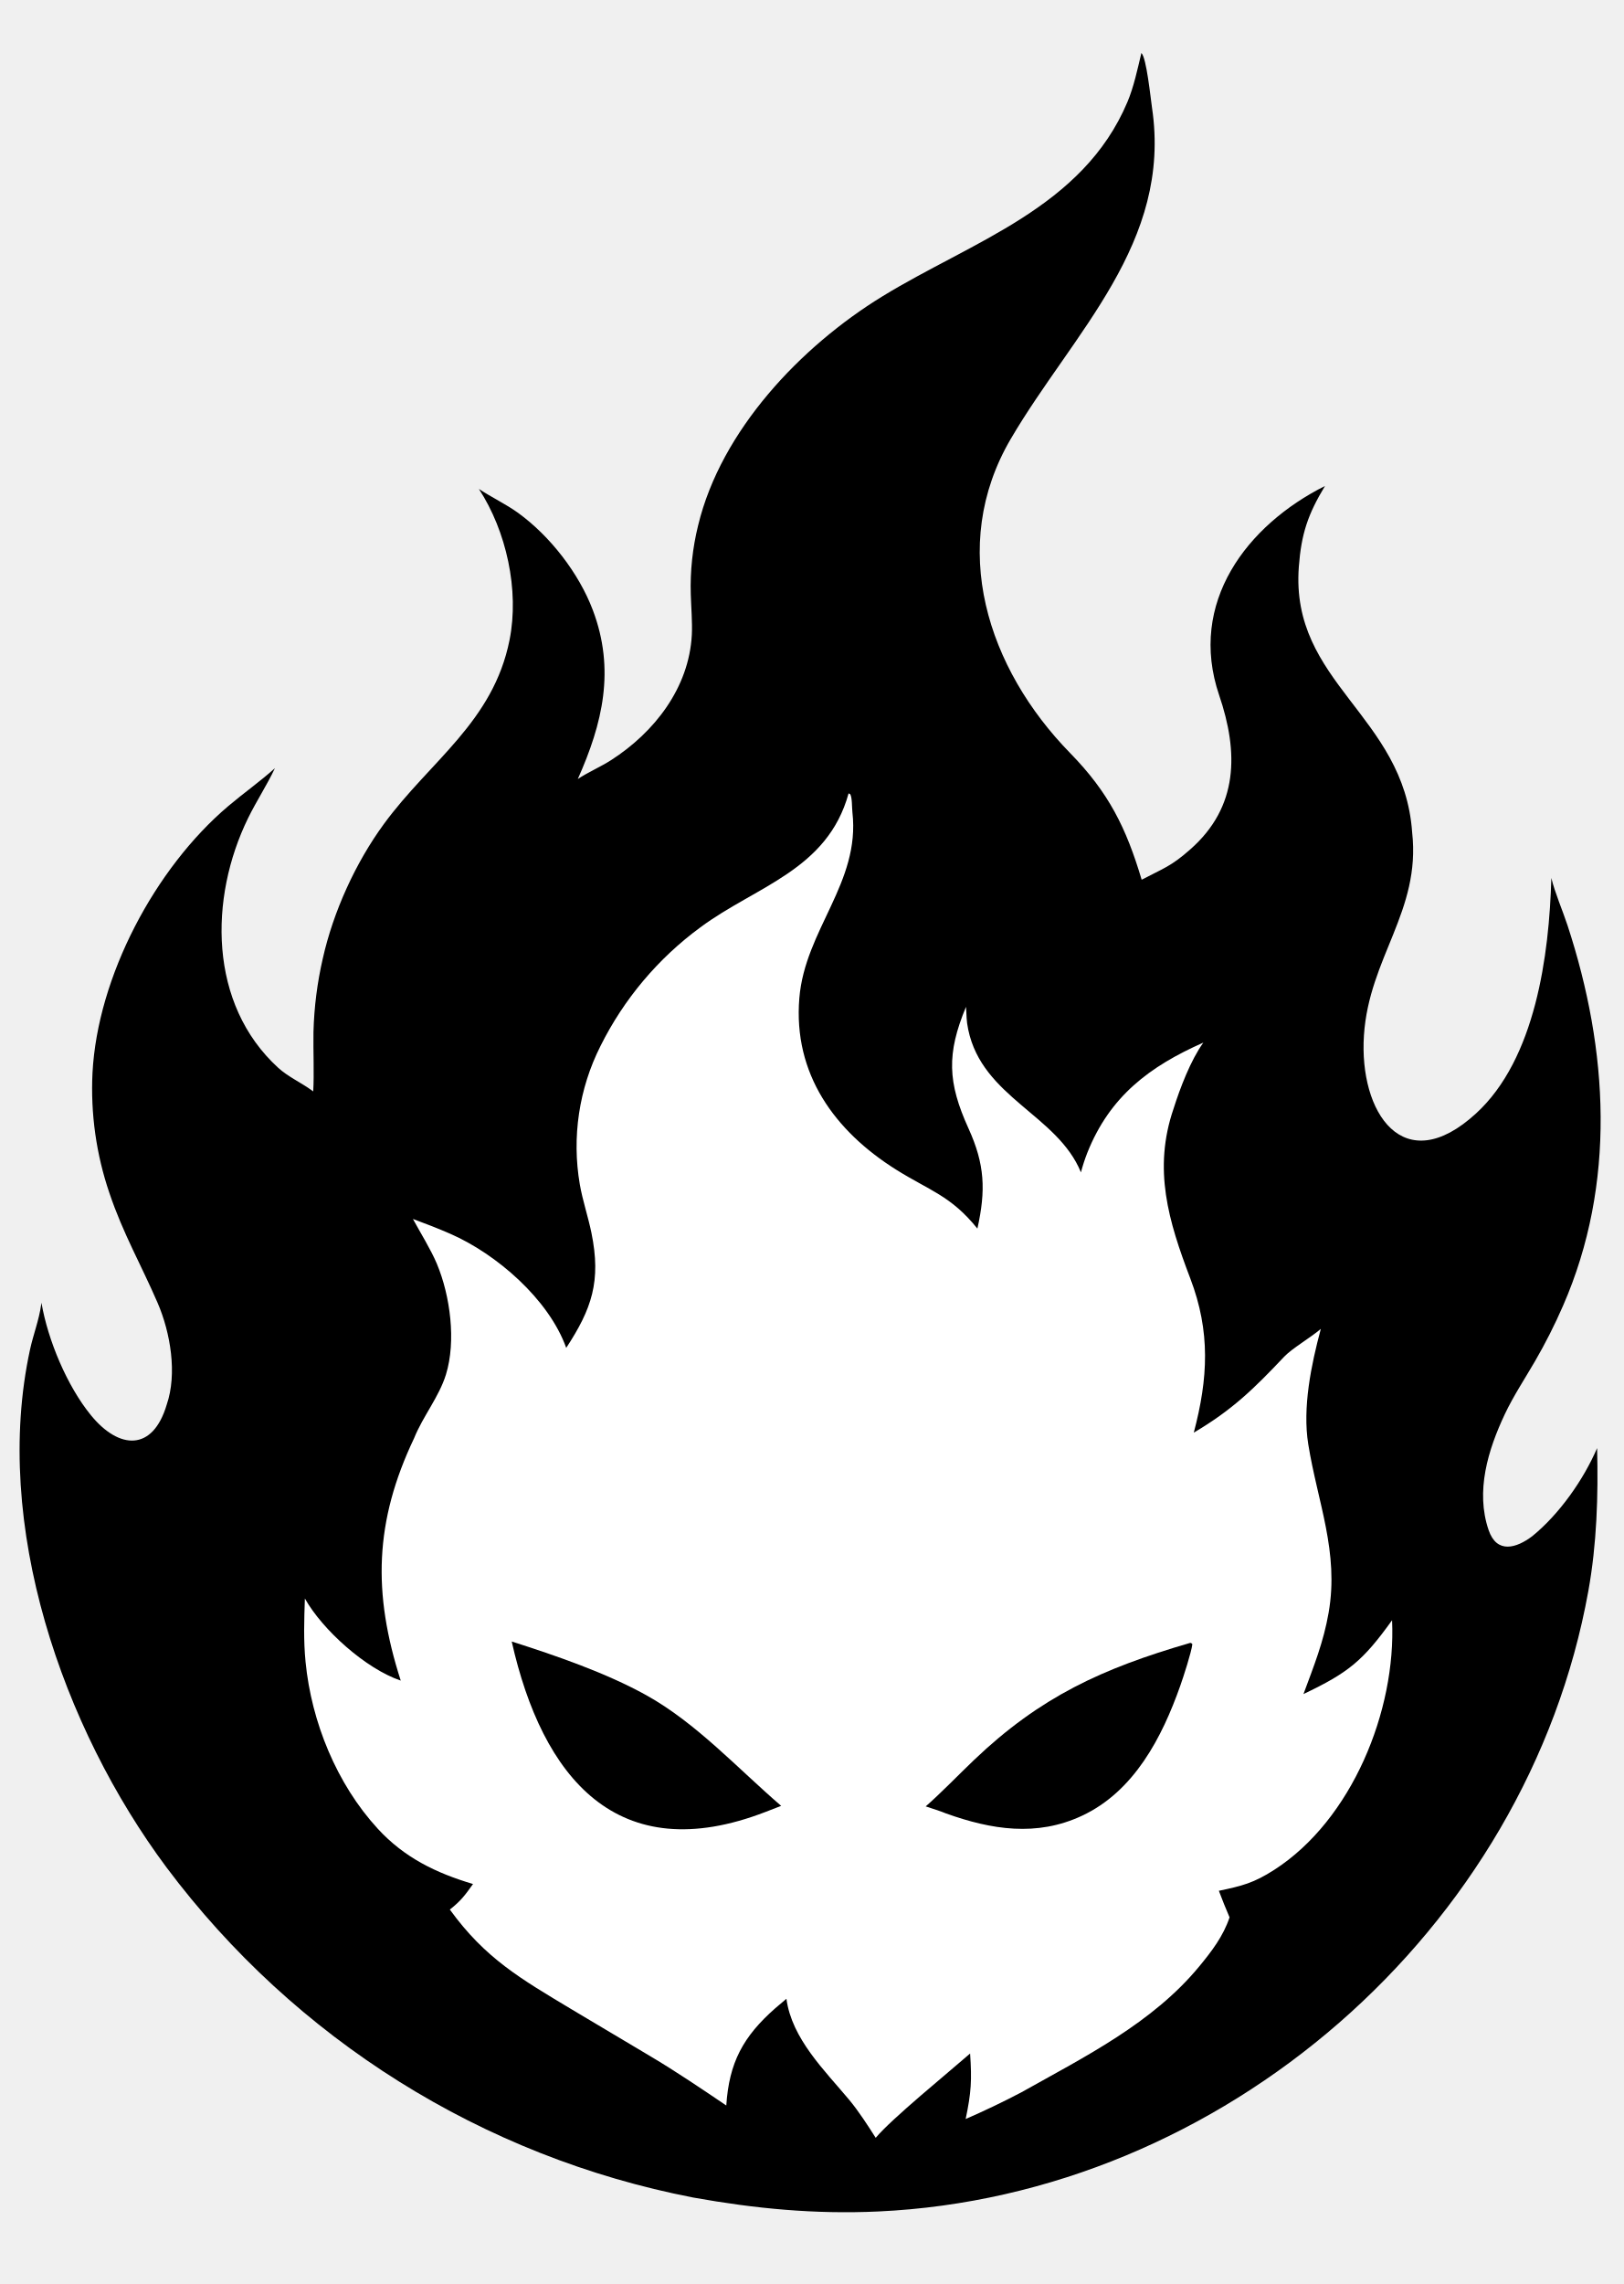
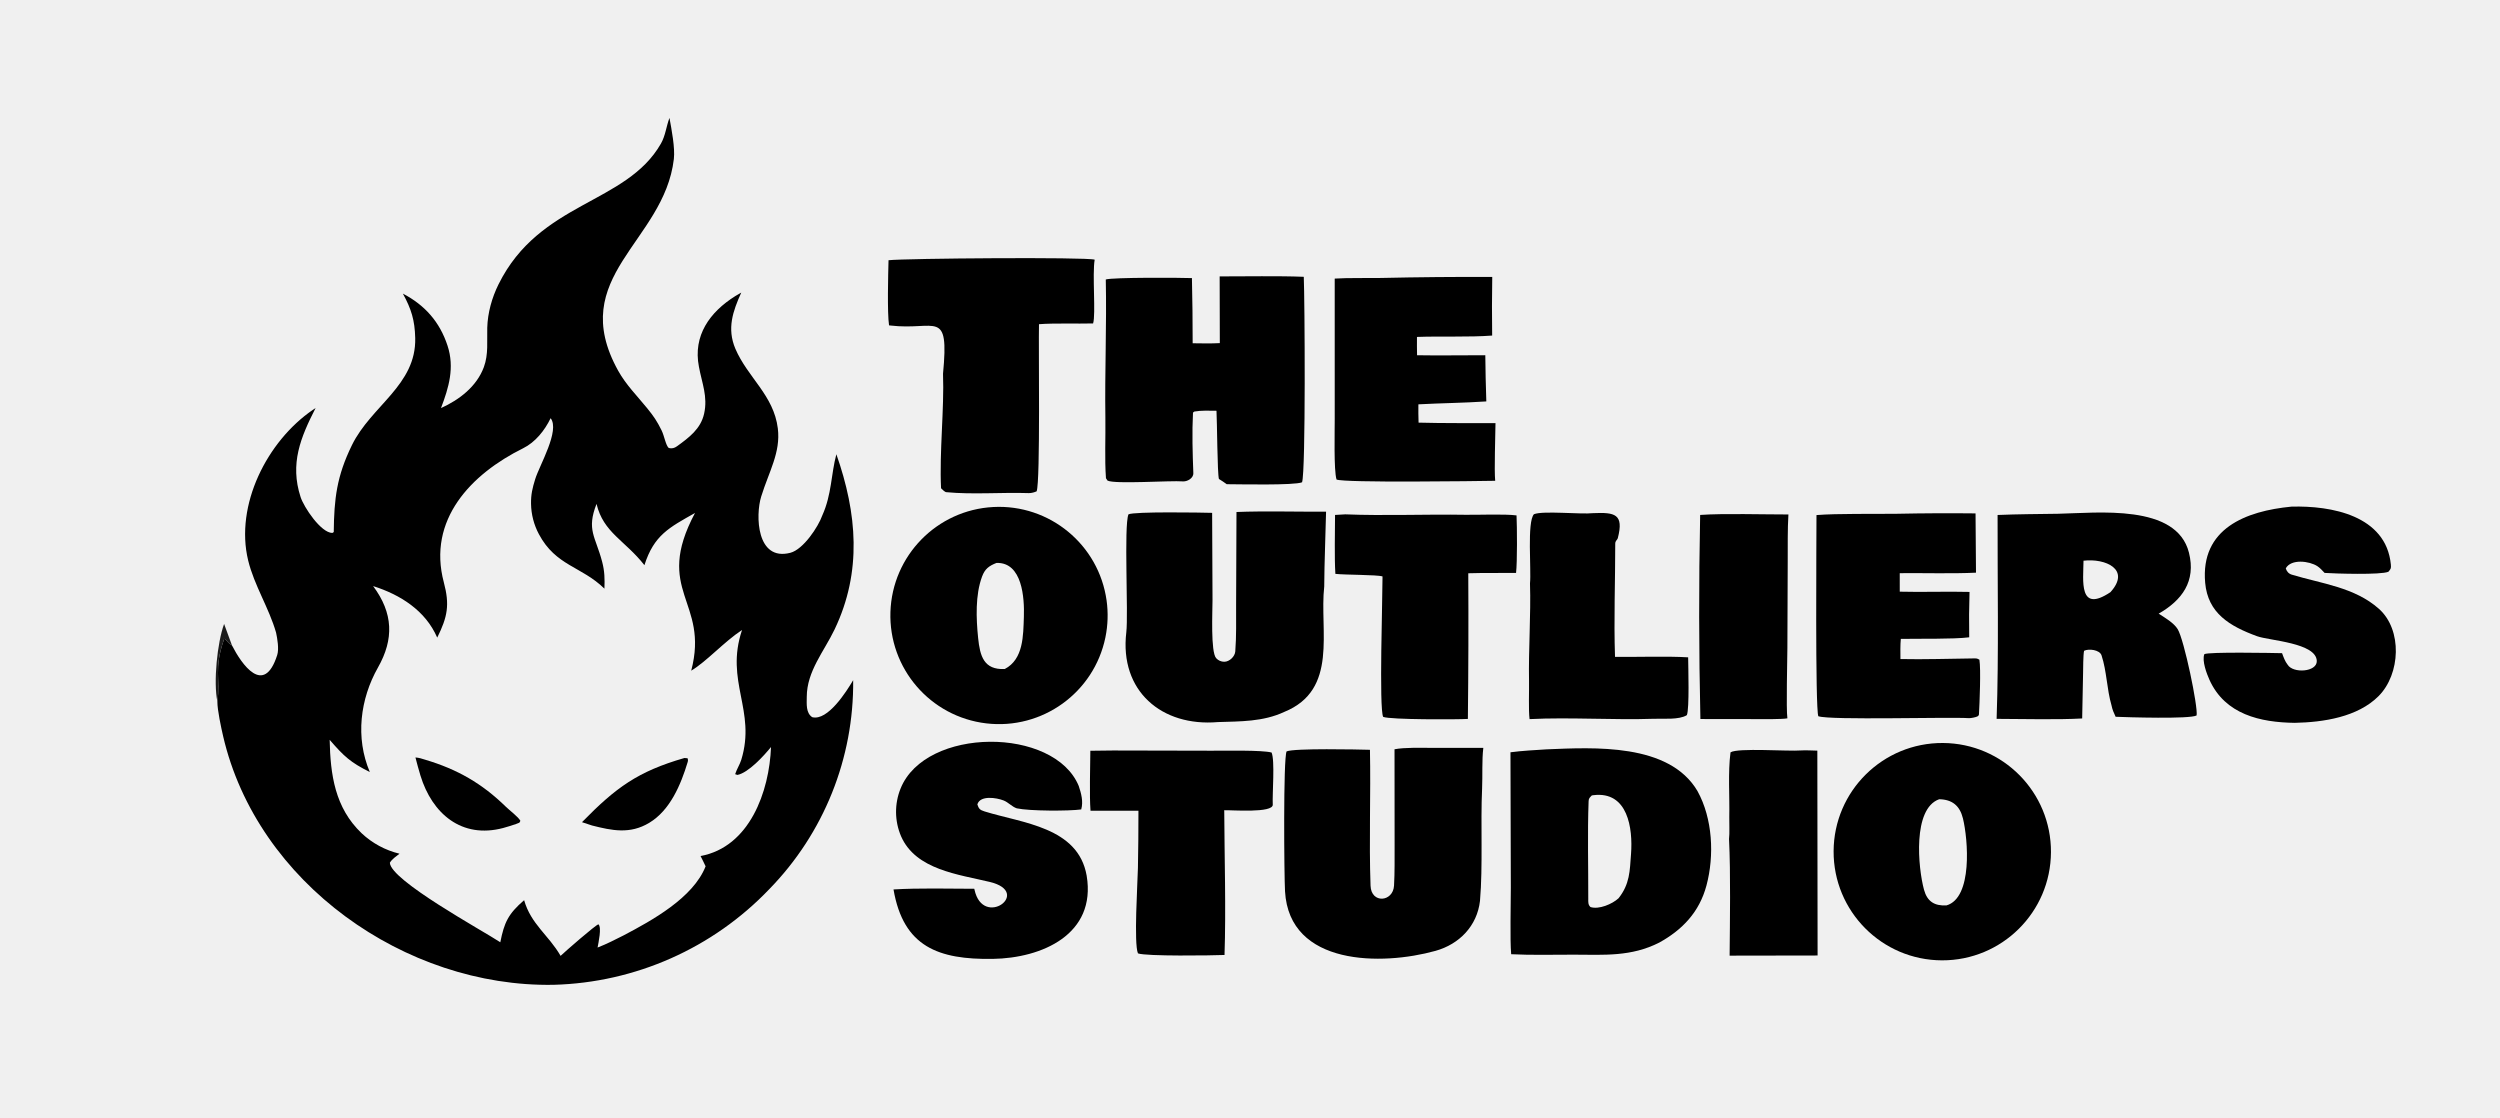
- <svg xmlns="http://www.w3.org/2000/svg" width="413" height="581" viewBox="0 0 413 581">
-   <clipPath id="cl_4">
-     <rect width="413" height="581" />
+ <svg xmlns="http://www.w3.org/2000/svg" width="2484" height="1110" viewBox="0 0 2484 1110">
+   <clipPath id="cl_3">
+     <rect width="2484" height="1110" />
  </clipPath>
-   <g clip-path="url(#cl_4)">
-     <path transform="translate(-68 -83)" d="M358.411 96.484C359.709 97.613 360.76 108.017 361.111 110.364C366.26 144.815 341.049 167.592 325.193 194.617C309.072 222.094 319.31 253.111 340.287 274.567C350.081 284.585 354.531 293.537 358.483 306.784C363.944 303.92 365.986 303.384 370.823 299.088C383.2 288.234 383.129 274.322 378.201 259.849C370.179 236.285 385.291 216.566 405.128 206.623C400.787 213.808 399.098 218.782 398.469 227.201C396.262 256.743 425.244 264.905 427.307 294.761C429.535 314.833 416.34 326.555 415.038 346.386C413.75 366.008 425.074 383.205 443.586 366.213C458.681 352.357 462.178 325.981 462.72 306.336C463.602 310.04 465.609 314.654 466.835 318.388C477.266 350.177 479.259 384.099 465.699 415.152C463.587 420.008 461.194 424.737 458.534 429.316C455.987 433.698 453.037 438.169 450.885 442.731C446.604 451.807 443.381 462.325 446.761 472.222C448.853 478.346 453.865 476.809 457.875 473.765C464.752 468.167 470.889 459.446 474.366 451.364C474.675 463.487 474.291 475.774 472.133 487.729C456.553 574.059 378.998 641.52 291.462 645.551C275.387 646.292 260.2 644.844 244.391 642.008C190.836 631.641 143.059 601.706 110.369 558.037C83.909 522.517 65.969 470.862 75.634 426.323C76.466 422.488 77.944 418.752 78.484 414.826L78.544 414.37C80.182 423.932 85.091 435.609 91.138 443.008C98.29 451.761 106.88 452.29 110.425 440.293C113.103 432.51 111.413 422.083 108.101 414.421C103.91 404.727 99.317 396.81 95.838 386.488C92.485 376.659 91.025 366.284 91.535 355.912C92.825 331.44 107.416 303.871 126.071 288.063C129.983 284.748 134.148 281.822 137.95 278.411C135.938 282.7 133.266 286.739 131.133 291.092C121.164 311.441 121.042 338.426 138.795 354.631C141.296 356.915 144.687 358.424 147.426 360.436L147.695 360.636C147.959 356.238 147.676 350.107 147.759 345.503C147.923 339.223 148.715 332.974 150.124 326.852C152.792 314.932 158.473 302.436 165.695 292.579C177.444 276.542 193.482 266.663 197.646 245.81C200.18 233.119 196.835 218.084 189.845 207.371C192.961 209.451 196.821 211.286 199.839 213.476C207.976 219.382 215.27 228.784 218.824 238.159C224.59 253.372 221.334 267.013 215.014 281.167C217.524 279.485 220.836 278.064 223.507 276.347C234.516 269.269 243.317 257.968 244.027 244.492C244.191 241.362 243.848 237.389 243.761 234.21C243.579 228.291 244.21 222.376 245.636 216.628C251.476 192.43 271.799 171.104 292.444 158.43C315.325 144.383 343.494 135.893 354.864 108.937C356.48 105.106 357.438 100.538 358.411 96.484Z" />
-     <path fill="white" transform="translate(-68 -83)" d="M283.915 284.817L284.344 285.048C284.852 286.032 284.743 288.384 284.889 289.663C286.927 307.568 272.814 319.496 271.38 336.918C269.795 356.184 280.369 370.709 295.985 380.52C304.515 385.879 309.951 387.15 316.687 395.529C318.861 385.772 318.581 379.195 314.43 370.065C309.1 358.34 308.826 351.048 313.787 339.118C313.983 341.562 313.828 342.396 314.356 344.923C317.96 362.181 337.076 366.6 343.03 381.222C343.474 379.538 344.014 377.881 344.648 376.259C350.382 361.835 360.551 354.246 374.176 348.216C370.945 352.69 368.231 359.864 366.612 364.982C361.31 380.424 365.3 393.626 370.863 408.226C376.021 421.763 375.398 433.623 371.744 447.43C381.542 441.652 386.992 436.314 394.759 428.1C396.736 426.01 401.477 423.261 404.067 421.044C401.606 430.206 399.372 441.055 400.869 450.377C403.242 465.159 408.741 477.805 406.055 493.221C404.744 500.743 402.324 506.71 399.652 513.93C411.082 508.495 414.761 505.507 422.193 495.153C423.268 518.172 411.934 545.947 392.257 558.62C387 562.006 384.058 562.727 378.127 563.977C378.979 566.251 379.886 568.504 380.846 570.734C379.263 575.502 376.282 579.399 373.128 583.218C361.19 597.676 344.048 606.157 327.854 615.253C323.221 617.685 318.5 619.946 313.701 622.03C315.123 615.246 315.292 612.223 314.832 605.369C309.24 610.263 294.868 621.95 290.812 626.813C288.861 623.739 286.415 619.964 284.096 617.184C277.832 609.673 269.464 601.625 268.097 591.443C267.148 592.224 266.211 593.02 265.286 593.829C257.088 601.024 253.507 607.663 252.794 618.591C246.747 614.495 239.81 609.812 233.535 606.097L213.656 594.26C200.433 586.318 191.495 581.229 182.457 568.749C185.256 566.549 186.303 565.127 188.354 562.251C178.929 559.441 170.886 555.555 164.104 548.172C153.668 536.809 147.236 521.031 145.745 505.743C145.202 500.17 145.389 495.156 145.573 489.624C150.03 497.588 161.078 507.515 169.964 510.508C162.778 488.208 163.29 470.014 173.37 448.831C175.604 443.271 179.721 438.332 181.477 432.622C184.078 424.166 182.58 412.665 179.155 404.479C177.656 400.897 174.93 396.522 173.061 393.075C176.34 394.29 179.322 395.436 182.519 396.828C194.294 401.955 207.649 413.495 212.068 425.871C218.571 415.942 221.001 408.908 218.48 396.588C217.666 392.609 216.214 388.278 215.526 384.284C213.462 372.296 215.304 359.961 220.78 349.098C226.724 337.156 235.435 326.806 246.186 318.909C260.332 308.396 278.525 304.398 283.915 284.817Z" />
-     <path transform="translate(-68 -83)" d="M198.199 500.564C209.416 504.142 222.217 508.542 232.454 514.232C245.201 521.317 255.774 532.935 266.758 542.373L262.86 543.884C225.041 558.543 205.976 535.13 198.199 500.564Z" />
-     <path transform="translate(-68 -83)" d="M370.772 500.932C371.193 500.937 370.973 500.875 371.382 501.243C371.129 503.351 369.095 509.586 368.312 511.806C363.663 524.977 356.569 538.679 343.297 544.889C331.749 550.292 320.246 548.422 308.747 544.318C307.411 543.741 304.979 542.997 303.53 542.504C306.958 539.559 312.307 534.063 315.817 530.717C332.749 514.571 348.483 507.413 370.772 500.932Z" />
+   <g clip-path="url(#cl_3)">
+     <path transform="translate(-191 -152)" d="M629.167 557.469C647.352 549.253 664.644 536.058 671.768 516.741C676.471 503.988 674.76 490.927 675.137 477.662C675.559 462.797 679.752 447.807 686.33 434.529C727.231 351.963 813.146 355.122 847.699 294.691C852.223 286.778 853.001 277.537 856.179 269.168C858.281 280.626 861.837 298.956 860.541 310.019C850.869 392.583 753.16 426.542 805.186 520.311C812.966 534.333 824.088 545.365 834.17 557.785C840.55 565.645 843.806 570.436 848.324 579.578C851.108 585.211 852.467 594.53 855.475 597.125C858.544 597.94 861.104 597.273 863.673 595.409C875.641 586.727 887.217 578.182 890.603 563.044C894.403 546.059 888.474 532.748 885.452 516.414C879.396 485.456 896.205 462.099 921.553 446.201C923.513 444.983 925.504 443.817 927.525 442.703C919.184 461.204 913.144 478.325 921.632 498.447C933.917 527.15 959.787 544.661 963.854 577.7C966.788 601.541 955.044 620.444 947.318 645.382C941.53 664.062 942.604 709.93 976.276 701.261C989.212 697.93 1004.09 675.351 1008.04 664.107C1017.45 643.298 1016.71 622.972 1022.01 603.33C1042.6 662.001 1047.71 719.933 1020.27 777.358C1009.79 799.284 992.674 818.91 992.603 844.418C992.584 851.294 991.579 860.307 998.023 864.589C1013.45 868.547 1032.06 839.11 1038.71 827.81C1039.5 905.305 1009.55 979.955 955.412 1035.41C899.306 1094.17 822.24 1128.35 741.026 1130.51C593.629 1133.08 446.411 1029.22 412.665 883.333C410.761 875.102 406.915 857.308 406.989 849.194C410.299 826.217 403.032 817.339 413.731 786.777L415.108 787.221C417.399 790.192 418.326 791.252 421.486 793.265C431.026 811.913 453.21 844.27 466.429 802.879C468.356 796.844 466.593 786.607 465.314 780.609C458.336 756.161 443.57 733.592 437.573 708.845C424.248 653.86 456.347 590.331 501.967 559.141C502.823 558.55 503.694 557.981 504.578 557.433C489.636 586.689 478.873 612.638 489.67 645.884C492.937 655.942 509.781 681.367 521.204 681.538L522.611 680.689C522.967 647.43 525.574 625.119 540.694 594.259C559.9 555.06 604.689 534.664 603.56 487.847C603.132 470.098 599.684 459.068 591.306 443.734C613.106 455.143 627.924 471.775 635.692 495.524C642.785 517.207 636.996 536.936 629.167 557.469ZM625.418 785.523C613.694 758.561 588.767 742.919 561.727 734.322C581.782 761.241 582.524 787.036 566.569 815.188C548.856 846.444 543.919 884.913 558.451 919.088C539.189 909.476 532.955 903.702 518.554 887.085C519.278 921.54 523.671 954.549 550.358 979.951C560.911 989.861 573.863 996.852 587.939 1000.24C584.504 1002.95 580.546 1005.56 578.362 1009.21C579.028 1026.81 670.109 1076.37 688.105 1088.23C691.977 1068.7 695.867 1060.11 711.769 1046.42C718.608 1070.36 735.988 1080.96 748.015 1101.74C752.244 1097.66 782.657 1071.09 785.572 1070.41C789.084 1073.17 785.568 1088.97 784.748 1093.49C793.92 1089.92 801.931 1085.77 810.71 1081.35C838.863 1066.52 879.792 1044.08 892.087 1012.78C890.476 1009.44 888.814 1005.81 887.087 1002.56C935.957 993.462 955.401 938.357 957.089 894.22C949.978 902.983 934.675 919.782 923.719 921.972L921.438 921.228C923.075 916.177 926.12 911.554 927.541 906.924C942.587 857.859 911.091 829.219 928.278 777.968C910.721 789.408 892.873 809.441 877.799 818.379C896.11 748.743 839.909 739.881 881.562 661.691C855.872 676.182 840.8 683.707 831.293 713.549C811.904 688.809 790.55 681.341 783.712 652.661C773.565 678.68 782.622 684.794 789.293 710.158C791.802 719.698 791.895 727.112 791.555 736.878C768.856 714.629 743.335 714.454 726.45 682.751C721.493 673.478 718.817 663.158 718.644 652.645C718.481 643.156 720.036 636.945 722.773 628.059C727.018 614.273 747.599 579.752 738.102 567.511C732.215 579.764 722.833 591.432 710.791 597.389C659.128 622.946 615.408 668.391 632 730.682C637.916 752.895 635.75 764.789 625.418 785.523Z" />
+     <path transform="translate(-191 -152)" d="M603.785 904.611C607.672 904.907 609.739 905.732 613.264 906.783C645.489 916.387 669.825 930.313 693.904 953.846C697.273 957.138 706.041 963.721 708.054 967.54C707.02 970.044 707.21 969.271 703.741 970.72C699.487 972.203 695.184 973.54 690.839 974.729C649.818 985.578 620.337 960.593 608.725 922.476C606.915 916.537 605.349 910.622 603.785 904.611Z" />
+     <path transform="translate(-191 -152)" d="M871.05 905.146L874.135 905.39C874.699 906.901 874.711 907.725 874.23 909.32C867.47 931.699 856.857 957.065 836.085 969.557C816.921 981.081 799.054 977.218 779.311 972.233L769.251 968.924C802.964 934.468 824.683 918.548 871.05 905.146Z" />
+     <path transform="translate(-191 -152)" d="M1727.51 896.554C1774.57 894.64 1849.42 890.086 1877.62 938.009C1892.73 965.349 1894.51 1002.02 1886.53 1031.86C1879.47 1058.26 1862.71 1075.75 1839.69 1088.53C1811.83 1102.72 1784.88 1100.68 1754.69 1100.56C1734.17 1100.48 1712.95 1101.18 1692.5 1100.11C1691.22 1085.66 1692.2 1050.34 1692.16 1034.09L1691.8 899.471C1703.38 897.928 1715.79 897.324 1727.51 896.554ZM1799.2 1044.5C1810.43 1030.32 1810.34 1017.52 1811.61 1000.24C1813.46 975.268 1808.62 937.841 1774.2 942.099C1773.69 942.165 1773.17 942.242 1772.65 942.329C1770.85 944.252 1769.55 945.019 1769.45 947.856C1768.24 980.127 1769.21 1012.59 1769.1 1044.91C1769.09 1048.41 1768.85 1050.93 1771.29 1053.23C1779.62 1055.94 1792.98 1050.28 1799.2 1044.5Z" />
+     <path transform="translate(-191 -152)" d="M1402.85 426.638C1429.28 426.689 1460.42 425.995 1486.43 427.028C1487.39 448.148 1488.47 619.877 1484.73 631.205C1477.13 634.418 1421.86 633.135 1409.89 633.106C1407.71 631.609 1404.31 629.105 1402.12 627.899C1400.53 622.593 1400.34 571.075 1399.7 560.14C1392.89 560.025 1384.27 559.729 1377.71 560.906L1376.36 561.952C1375.33 581.887 1375.95 602.156 1376.7 622.044C1376.9 627.39 1370.34 630.65 1366.3 630.313C1354.25 629.308 1298.6 633.249 1291.43 629.515L1289.88 627.167C1288.49 608.23 1289.59 586.523 1289.3 567.342C1288.62 521.913 1290.67 474.953 1289.7 429.695C1296.57 427.508 1364.39 427.852 1375.3 428.316C1375.79 449.895 1376.04 471.479 1376.03 493.063C1385.2 493.198 1393.85 493.397 1403.01 492.917L1402.85 426.638Z" />
+     <path transform="translate(-191 -152)" d="M2121.52 890.239C2181.09 890.606 2229.12 939.155 2228.84 998.732C2228.55 1058.31 2180.07 1106.4 2120.5 1106.2C2060.8 1106.01 2012.59 1057.41 2012.87 997.71C2013.15 938.012 2061.82 889.871 2121.52 890.239ZM2124.98 1051.63C2151.21 1044.16 2146.48 986.007 2141.38 965.188C2138.27 952.522 2130.69 946.364 2117.8 946.115C2091.2 955.476 2096.77 1014.16 2102.68 1036C2105.91 1047.92 2113.29 1052.2 2124.98 1051.63Z" />
+     <path transform="translate(-191 -152)" d="M1289.34 785.286C1278.05 840.189 1226.62 877.316 1170.95 870.742C1115.29 864.168 1073.92 816.081 1075.73 760.06C1077.55 704.038 1121.94 658.727 1177.91 655.766C1233.88 652.804 1282.81 693.179 1290.52 748.697C1292.21 760.872 1291.81 773.246 1289.34 785.286ZM1189.3 816.74C1208 807.047 1207.69 783.42 1208.32 764.784C1208.95 746.362 1206.85 710.462 1181.09 711.33C1173.74 714.246 1169.65 717.119 1166.78 724.848C1159.99 743.136 1160.89 766.42 1162.85 785.728C1164.71 803.997 1168.52 817.676 1189.3 816.74Z" />
+     <path transform="translate(-191 -152)" d="M2235.78 662.478C2274.91 661.693 2353.69 652.221 2365.95 701.166C2373.09 729.657 2359 748.429 2335.84 761.75C2342.11 765.726 2351.01 770.997 2354.76 777.145C2361.19 787.683 2375.1 854.546 2373.55 862.865C2367.16 866.608 2304.31 864.677 2293.09 864.191C2291.05 859.648 2290 857.637 2288.97 852.742C2284.26 836.556 2284.35 819.111 2279.08 803.131C2277.24 797.573 2266.22 796.292 2261.73 798.645C2260.82 802.825 2260.83 816.509 2260.73 821.666L2259.85 865.861C2235.12 867.284 2200.26 866.29 2174.84 866.261C2177.08 802.557 2175.63 727.697 2175.8 663.687C2195.46 662.844 2216.04 662.787 2235.78 662.478ZM2287.93 740.379C2308.5 717.701 2282.92 706.549 2261.18 709.113C2261.01 728.68 2256 761.747 2287.93 740.379Z" />
+     <path transform="translate(-191 -152)" d="M1419.57 660.726C1446.73 659.593 1480.82 660.581 1508.58 660.395C1508.05 685.075 1506.91 710.114 1506.76 734.707C1501.82 778.669 1521.25 837.35 1466.97 859.39C1445.97 869.209 1423.11 868.743 1401.25 869.451C1345.18 874.302 1303.21 838.471 1310.09 780.332C1312.27 761.933 1307.57 674.403 1312.24 663.055C1317.83 660.163 1384.51 661.25 1395.38 661.568L1395.76 748.005C1395.78 759.265 1393.76 799.788 1399.39 805.972C1401.45 808.269 1404.4 809.565 1407.48 809.528C1412.7 809.453 1417.98 804.267 1418.37 799.286C1419.54 784.278 1419.16 768.7 1419.2 753.63L1419.57 660.726Z" />
+     <path transform="translate(-191 -152)" d="M1576.6 896.477C1586.54 894.524 1603.11 895.053 1613.6 895.086C1630.68 895.182 1647.76 895.182 1664.83 895.087C1663.32 907.443 1664.19 922.64 1663.62 935.24C1662.01 970.551 1664.51 1012.37 1661.52 1047.12C1658.69 1071.97 1641.02 1090.17 1617.25 1096.79C1564.36 1111.53 1472.02 1112 1467.8 1037.59C1466.93 1022.28 1465.96 905.329 1469.37 898.574C1477.1 895.329 1539.96 896.634 1552.18 897.002C1553.1 941.8 1551.17 987.284 1552.78 1032.09C1553.43 1050.12 1575.16 1048.3 1576.11 1031.99C1576.88 1018.85 1576.61 1004.96 1576.68 991.733L1576.6 896.477Z" />
+     <path transform="translate(-191 -152)" d="M1159.07 1035.08L1159.26 1035.99C1167.73 1074.99 1217.08 1038.63 1174.6 1028.33C1143.59 1020.81 1100.9 1016.32 1086.31 982.943C1079.81 967.793 1079.65 950.676 1085.85 935.405C1110.64 874.059 1238.44 873.881 1262.83 932.932C1265.33 940.355 1267.51 948.389 1265.31 956.255C1253.2 957.945 1214.03 957.951 1201.25 955.159C1196.53 953.574 1192.87 949.179 1188.2 947.345C1181.06 944.545 1164.85 941.986 1162.1 951.267C1163.52 955.674 1164.68 956.802 1169.35 958.259C1206.87 969.965 1262.26 973.671 1270.71 1022.05C1280.48 1080.44 1226.18 1104.07 1177.23 1104.76C1123.67 1105.51 1088.61 1093.01 1078.79 1035.75C1103.48 1034.27 1134.08 1034.97 1159.07 1035.08Z" />
+     <path transform="translate(-191 -152)" d="M2467.81 655.381C2507.22 654.3 2561.78 664.025 2566.57 712.988C2566.95 716.949 2566.39 717.334 2564.12 720.101C2556.65 723.37 2511.11 721.953 2500.73 721.253C2498.65 719.024 2496.1 716.224 2493.56 714.569C2485.59 709.374 2467.44 707.098 2462.15 716.707C2463.02 719.74 2465 722.032 2468.09 722.968C2497.73 731.975 2530.49 735.425 2554.63 756.877C2578.22 777.834 2576.09 821.82 2554.39 843.625C2533.6 864.514 2499.55 869.64 2471.15 870.216C2436.79 869.807 2401.83 861.863 2386.31 827.458C2383.53 821.309 2378.72 808.548 2381.22 801.992C2384.93 799.549 2449.7 800.797 2458.46 800.994C2459.8 804.669 2461.41 809.235 2463.95 812.392C2469.31 821.376 2493.19 819.768 2492.96 808.794C2492.56 790.606 2445.68 788.549 2433.65 784.15C2406.28 774.14 2384.76 761.22 2382.06 731.094C2377.22 677.043 2422.58 659.734 2467.81 655.381Z" />
+     <path transform="translate(-191 -152)" d="M1073.84 410.562C1090.26 408.682 1270.96 407.27 1278.67 410.018C1276.18 424.544 1279.92 464.324 1277.11 473.375C1261.08 473.798 1238.25 472.95 1223.34 474.126C1222.76 493.98 1224.83 630.072 1221.01 640.177C1219.05 641.072 1215.91 642.047 1213.2 641.957C1186.35 641.059 1157.46 643.551 1131.13 641.019C1129.72 640.883 1126.96 638.091 1126.03 637.131C1124.28 601.189 1129.29 558.391 1127.99 523.368C1134.21 457.728 1121.01 480.878 1075.48 475.408L1074.35 475.264C1072.47 462.619 1073.49 424.544 1073.84 410.562Z" />
+     <path transform="translate(-191 -152)" d="M2075.79 662.487C2101.83 661.942 2127.87 661.816 2153.9 662.108L2154.35 721.008C2130.83 722.143 2102.72 721.254 2078.58 721.502L2078.6 739.881C2101.31 740.514 2124.83 739.515 2147.93 740.135C2147.44 755.162 2147.34 770.198 2147.61 785.23C2131.63 787.228 2097.41 786.46 2079.66 786.809C2079.04 793.193 2079.25 800.351 2079.28 806.823C2102.27 807.363 2128.97 806.459 2152.25 806.193C2155.06 806.255 2155.21 806.066 2157.73 807.474C2159.31 816.738 2157.93 850.299 2157.3 861.667C2157.25 862.622 2156.71 863.309 2155.84 863.799C2154.23 864.697 2149.04 865.68 2147.31 865.563C2127.56 864.221 2009.07 867.795 1997.69 863.648C1994.51 856.339 1995.88 684.778 1995.86 663.779C2016.14 662.117 2054.05 662.793 2075.79 662.487Z" />
+     <path transform="translate(-191 -152)" d="M1517.17 428.803C1530.14 427.984 1549.2 428.423 1562.93 428.187C1599.85 427.354 1636.77 427.015 1673.7 427.169C1673.36 446.581 1673.34 465.997 1673.61 485.41C1651.25 487.147 1622.27 485.911 1598.9 486.774C1598.76 492.756 1598.92 498.968 1598.99 504.968C1621.12 505.373 1644.49 504.908 1666.8 504.956C1666.95 520.258 1667.28 535.557 1667.81 550.851C1645.98 552.328 1622.44 552.555 1600.31 553.749C1600.14 559.642 1600.38 565.992 1600.49 571.923C1625.49 572.623 1651.83 572.322 1676.93 572.416C1676.82 584.96 1675.58 618.753 1676.62 629.715C1658.36 630.047 1526.24 631.833 1518.98 628.445C1516.16 619.456 1517.23 579.991 1517.18 568.247L1517.17 428.803Z" />
+     <path transform="translate(-191 -152)" d="M1296.7 897.684L1394.97 897.908C1407.47 897.93 1445.31 897.172 1454.44 899.707C1457.92 907.653 1455.03 941.215 1455.62 951.476C1456.13 960.148 1414.19 956.775 1407.41 957.041C1407.6 1002.26 1409.21 1056.4 1407.68 1100.86C1395.32 1101.39 1329.77 1102.31 1321.67 1099.28C1317.5 1089.61 1321.31 1029.51 1321.64 1014.49C1322 995.519 1322.18 976.54 1322.16 957.562L1274.53 957.521C1273.36 942.04 1274.27 914.387 1274.36 897.948L1296.7 897.684Z" />
+     <path transform="translate(-191 -152)" d="M1527.62 663.053C1566.64 664.624 1607.74 662.847 1646.82 663.487C1659.64 663.697 1685.67 662.532 1697.83 664.103C1698.37 675.315 1698.62 710.637 1697.35 721.272C1682.06 721.431 1664.99 721.114 1649.88 721.6C1650.16 769.84 1650.02 818.082 1649.48 866.32C1639.76 866.964 1572.15 867.181 1565.31 864.283C1561.12 856.118 1564.78 743.985 1564.68 724.752C1559.36 722.965 1527.56 723.325 1517.83 722.194C1516.78 704.993 1517.47 681.338 1517.5 663.643L1527.62 663.053Z" />
+     <path transform="translate(-191 -152)" d="M1711.21 731.656C1712.63 718.408 1708.12 670.557 1715.12 662.94C1724.19 659.206 1761.54 663.278 1774.07 661.864C1795.37 660.97 1804.75 662.534 1798.42 686.823C1798.02 688.389 1795.9 689.262 1795.91 692.162C1795.93 729.137 1794.41 767.783 1795.68 804.662C1817.87 804.919 1847.38 803.844 1868.35 805.127C1868.44 814.883 1869.7 856.363 1867.06 862.566C1859.38 867.4 1843.71 865.854 1834.58 866.173C1793.96 867.595 1751.17 864.464 1710.76 866.515C1709.64 857.284 1710.43 838.482 1710.24 828.606C1709.66 797.065 1712.18 763.019 1711.21 731.656Z" />
+     <path transform="translate(-191 -152)" d="M1910.44 899.535C1917.51 894.857 1968.21 898.721 1980.44 897.638C1983.34 897.381 1993.17 897.664 1996.71 897.831L1996.96 1101.38L1909.55 1101.53C1909.84 1066.04 1910.65 1020.67 1908.97 985.642C1909.67 980.101 1909.08 969.664 1909.21 963.663C1909.67 943.407 1907.81 919.338 1910.44 899.535Z" />
+     <path transform="translate(-191 -152)" d="M1880.27 663.641C1903.77 662.001 1942.96 663.201 1967.98 663.179C1967.05 677.424 1967.37 695.31 1967.28 709.807L1966.95 795.74C1966.91 807.539 1965.62 856.708 1966.96 865.747C1961.53 866.772 1943.54 866.5 1937.05 866.509L1880.52 866.426C1878.97 798.841 1878.89 731.23 1880.27 663.641Z" />
+     <path fill="#FFFEFF" fill-opacity="0.012" transform="translate(-191 -152)" d="M1278.67 410.018L1280.97 411.67C1281.59 419.267 1281.85 438.395 1284.34 444.42C1284.61 439.115 1283.89 434.869 1286.55 431.054L1289.7 429.695C1290.67 474.953 1288.62 521.913 1289.3 567.342C1289.59 586.523 1288.49 608.23 1289.88 627.167C1289.15 626.964 1287.48 626.16 1286.83 625.87C1281.24 617.623 1286.2 491.415 1284.74 470.494C1280.86 469.199 1284.88 472.977 1277.11 473.375C1279.92 464.324 1276.18 424.544 1278.67 410.018Z" />
+     <path fill="#FFFEFF" fill-opacity="0.012" transform="translate(-191 -152)" d="M1967.98 663.179L1971.29 663.852C1973.97 669.451 1971.01 848.255 1969.01 863.413L1966.96 865.747C1965.62 856.708 1966.91 807.539 1966.95 795.74L1967.28 709.807C1967.37 695.31 1967.05 677.424 1967.98 663.179Z" />
+     <path fill="#FFFEFF" fill-opacity="0.012" transform="translate(-191 -152)" d="M1508.58 660.395C1512.92 660.91 1525.67 661.054 1527.62 663.053L1517.5 663.643C1517.47 681.338 1516.78 704.993 1517.83 722.194C1527.56 723.325 1559.36 722.965 1564.68 724.752C1551.84 726.888 1525.04 725.697 1511.52 724.669C1510.11 727.606 1507.95 731.806 1506.76 734.707C1506.91 710.114 1508.05 685.075 1508.58 660.395Z" />
+     <path fill="#FFFEFF" fill-opacity="0.012" transform="translate(-191 -152)" d="M1664.83 895.087C1666.38 895.492 1667.97 895.49 1668 896.722C1668.88 940.298 1668.82 985.257 1667.42 1028.94C1667.21 1035.32 1666.51 1040.65 1665.15 1044.47C1663.39 1045.98 1663.55 1046.04 1661.52 1047.12C1664.51 1012.37 1662.01 970.551 1663.62 935.24C1664.19 922.64 1663.32 907.443 1664.83 895.087Z" />
+     <path fill="#FFFEFF" fill-opacity="0.012" transform="translate(-191 -152)" d="M1710.76 866.515C1709.21 866.508 1706.05 865.794 1705.99 863.928C1704.64 823.67 1705.41 782.939 1707.68 742.695C1707.88 739.106 1709.77 734.872 1711.21 731.656C1712.18 763.019 1709.66 797.065 1710.24 828.606C1710.43 838.482 1709.64 857.284 1710.76 866.515Z" />
+     <path fill="#FFFEFF" fill-opacity="0.012" transform="translate(-191 -152)" d="M1126.03 637.131C1124.96 634.211 1121.62 634.179 1121.62 631.99C1121.65 617.007 1121.2 531.667 1127.99 523.368C1129.29 558.391 1124.28 601.189 1126.03 637.131Z" />
+     <path fill="#FFFEFF" fill-opacity="0.027" transform="translate(-191 -152)" d="M1262.83 932.932C1266.21 934.642 1266.86 936.539 1269.97 937.663C1270.37 925.467 1268.24 912.196 1270.66 900.878C1271.96 894.777 1293.3 895.467 1296.7 897.684L1274.36 897.948C1274.27 914.387 1273.36 942.04 1274.53 957.521C1271.88 957.313 1269.49 956.49 1265.31 956.255C1267.51 948.389 1265.33 940.355 1262.83 932.932Z" />
+     <path fill="#FFFEFF" fill-opacity="0.012" transform="translate(-191 -152)" d="M1377.71 560.906C1384.27 559.729 1392.89 560.025 1399.7 560.14C1400.34 571.075 1400.53 622.593 1402.12 627.899C1399.09 626.654 1398.92 626.443 1396.39 624.275C1394.26 605.536 1395.43 581.326 1394.48 561.49C1388.09 561.579 1384.05 561.495 1377.71 560.906Z" />
+     <path fill="#FFFEFF" fill-opacity="0.016" transform="translate(-191 -152)" d="M1908.97 985.642L1907.96 984.805C1903.82 968.815 1905.2 930.91 1905.07 912.839C1905.03 906.467 1905.97 903.369 1910.44 899.535C1907.81 919.338 1909.67 943.407 1909.21 963.663C1909.08 969.664 1909.67 980.101 1908.97 985.642Z" />
+     <path fill="#FFFEFF" fill-opacity="0.012" transform="translate(-191 -152)" d="M1676.93 572.416L1680.43 572.753C1683.43 577.532 1681.24 620.278 1681 628.175C1678.7 629.952 1679.99 629.241 1676.62 629.715C1675.58 618.753 1676.82 584.96 1676.93 572.416Z" />
+     <path fill="#020202" fill-opacity="0.894" transform="translate(-191 -152)" d="M413.67 771.93L421.486 793.265C418.326 791.252 417.399 790.192 415.108 787.221L413.731 786.777C403.032 817.339 410.299 826.217 406.989 849.194C402.913 829.892 406.857 790.516 413.67 771.93Z" />
+     <path fill="#FFFEFF" fill-opacity="0.008" transform="translate(-191 -152)" d="M1290.52 748.697C1292.19 749.168 1294.58 749.386 1295.17 751.225C1297.86 759.527 1297.86 774.991 1291.59 781.565C1289.93 783.301 1291.24 783.462 1289.34 785.286C1291.81 773.246 1292.21 760.872 1290.52 748.697Z" />
+     <defs>
+       <linearGradient id="gradient_0" gradientUnits="userSpaceOnUse" x1="1457.13" y1="-8.121" x2="1454.041" y2="394.855">
+         <stop offset="0" stop-color="#080506" />
+         <stop offset="1" stop-color="#292828" stop-opacity="0.984" />
+       </linearGradient>
+     </defs>
+     <path fill="url(#gradient_0)" transform="translate(-191 -152)" d="M0 0L2912 0L2912 387.895L2910.58 387.317C2911.58 382.3 2910.03 380.542 2908.52 375.146L2907.9 376.523C2909.39 383.692 2909.29 399.13 2908.83 406.782C2905.98 370.843 2907.14 335.12 2905.37 299.353C2904.88 289.49 2903.46 250.818 2901.05 244.322C2899.84 218.362 2900.81 185.267 2900.85 158.682L2901.27 12.201C2851.01 11.374 2798.56 12.136 2748.12 12.066L2432.6 11.736L1522.07 12.194L5.333 12.773C5.46 21.012 5.411 29.254 5.184 37.492C3.393 58.851 4.862 93.269 4.698 112.61C4.571 127.453 5.057 259.962 0 266.837L0 0Z" />
+     <path fill="#020202" fill-opacity="0.984" transform="translate(-191 -152)" d="M5.184 37.492C6.173 52.797 5.752 71.541 5.738 87.078L5.683 166.538L5.989 419.191L5.802 1088.47L5.643 1346.75C5.605 1387.27 4.184 1433.54 5.233 1473.52C129.022 1475.26 256.922 1473.71 380.997 1473.66L1065.17 1473.51L2901.35 1473.96L2901.43 652.543L2901.37 394.7L2900.85 295.856C2900.81 280.287 2900.24 259.531 2901.05 244.322C2903.46 250.818 2904.88 289.49 2905.37 299.353C2907.14 335.12 2905.98 370.843 2908.83 406.782C2909.29 399.13 2909.39 383.692 2907.9 376.523L2908.52 375.146C2910.03 380.542 2911.58 382.3 2910.58 387.317L2912 387.895L2912 1480L0 1480L0 266.837C5.057 259.962 4.571 127.453 4.698 112.61C4.862 93.269 3.393 58.851 5.184 37.492Z" />
  </g>
</svg>
